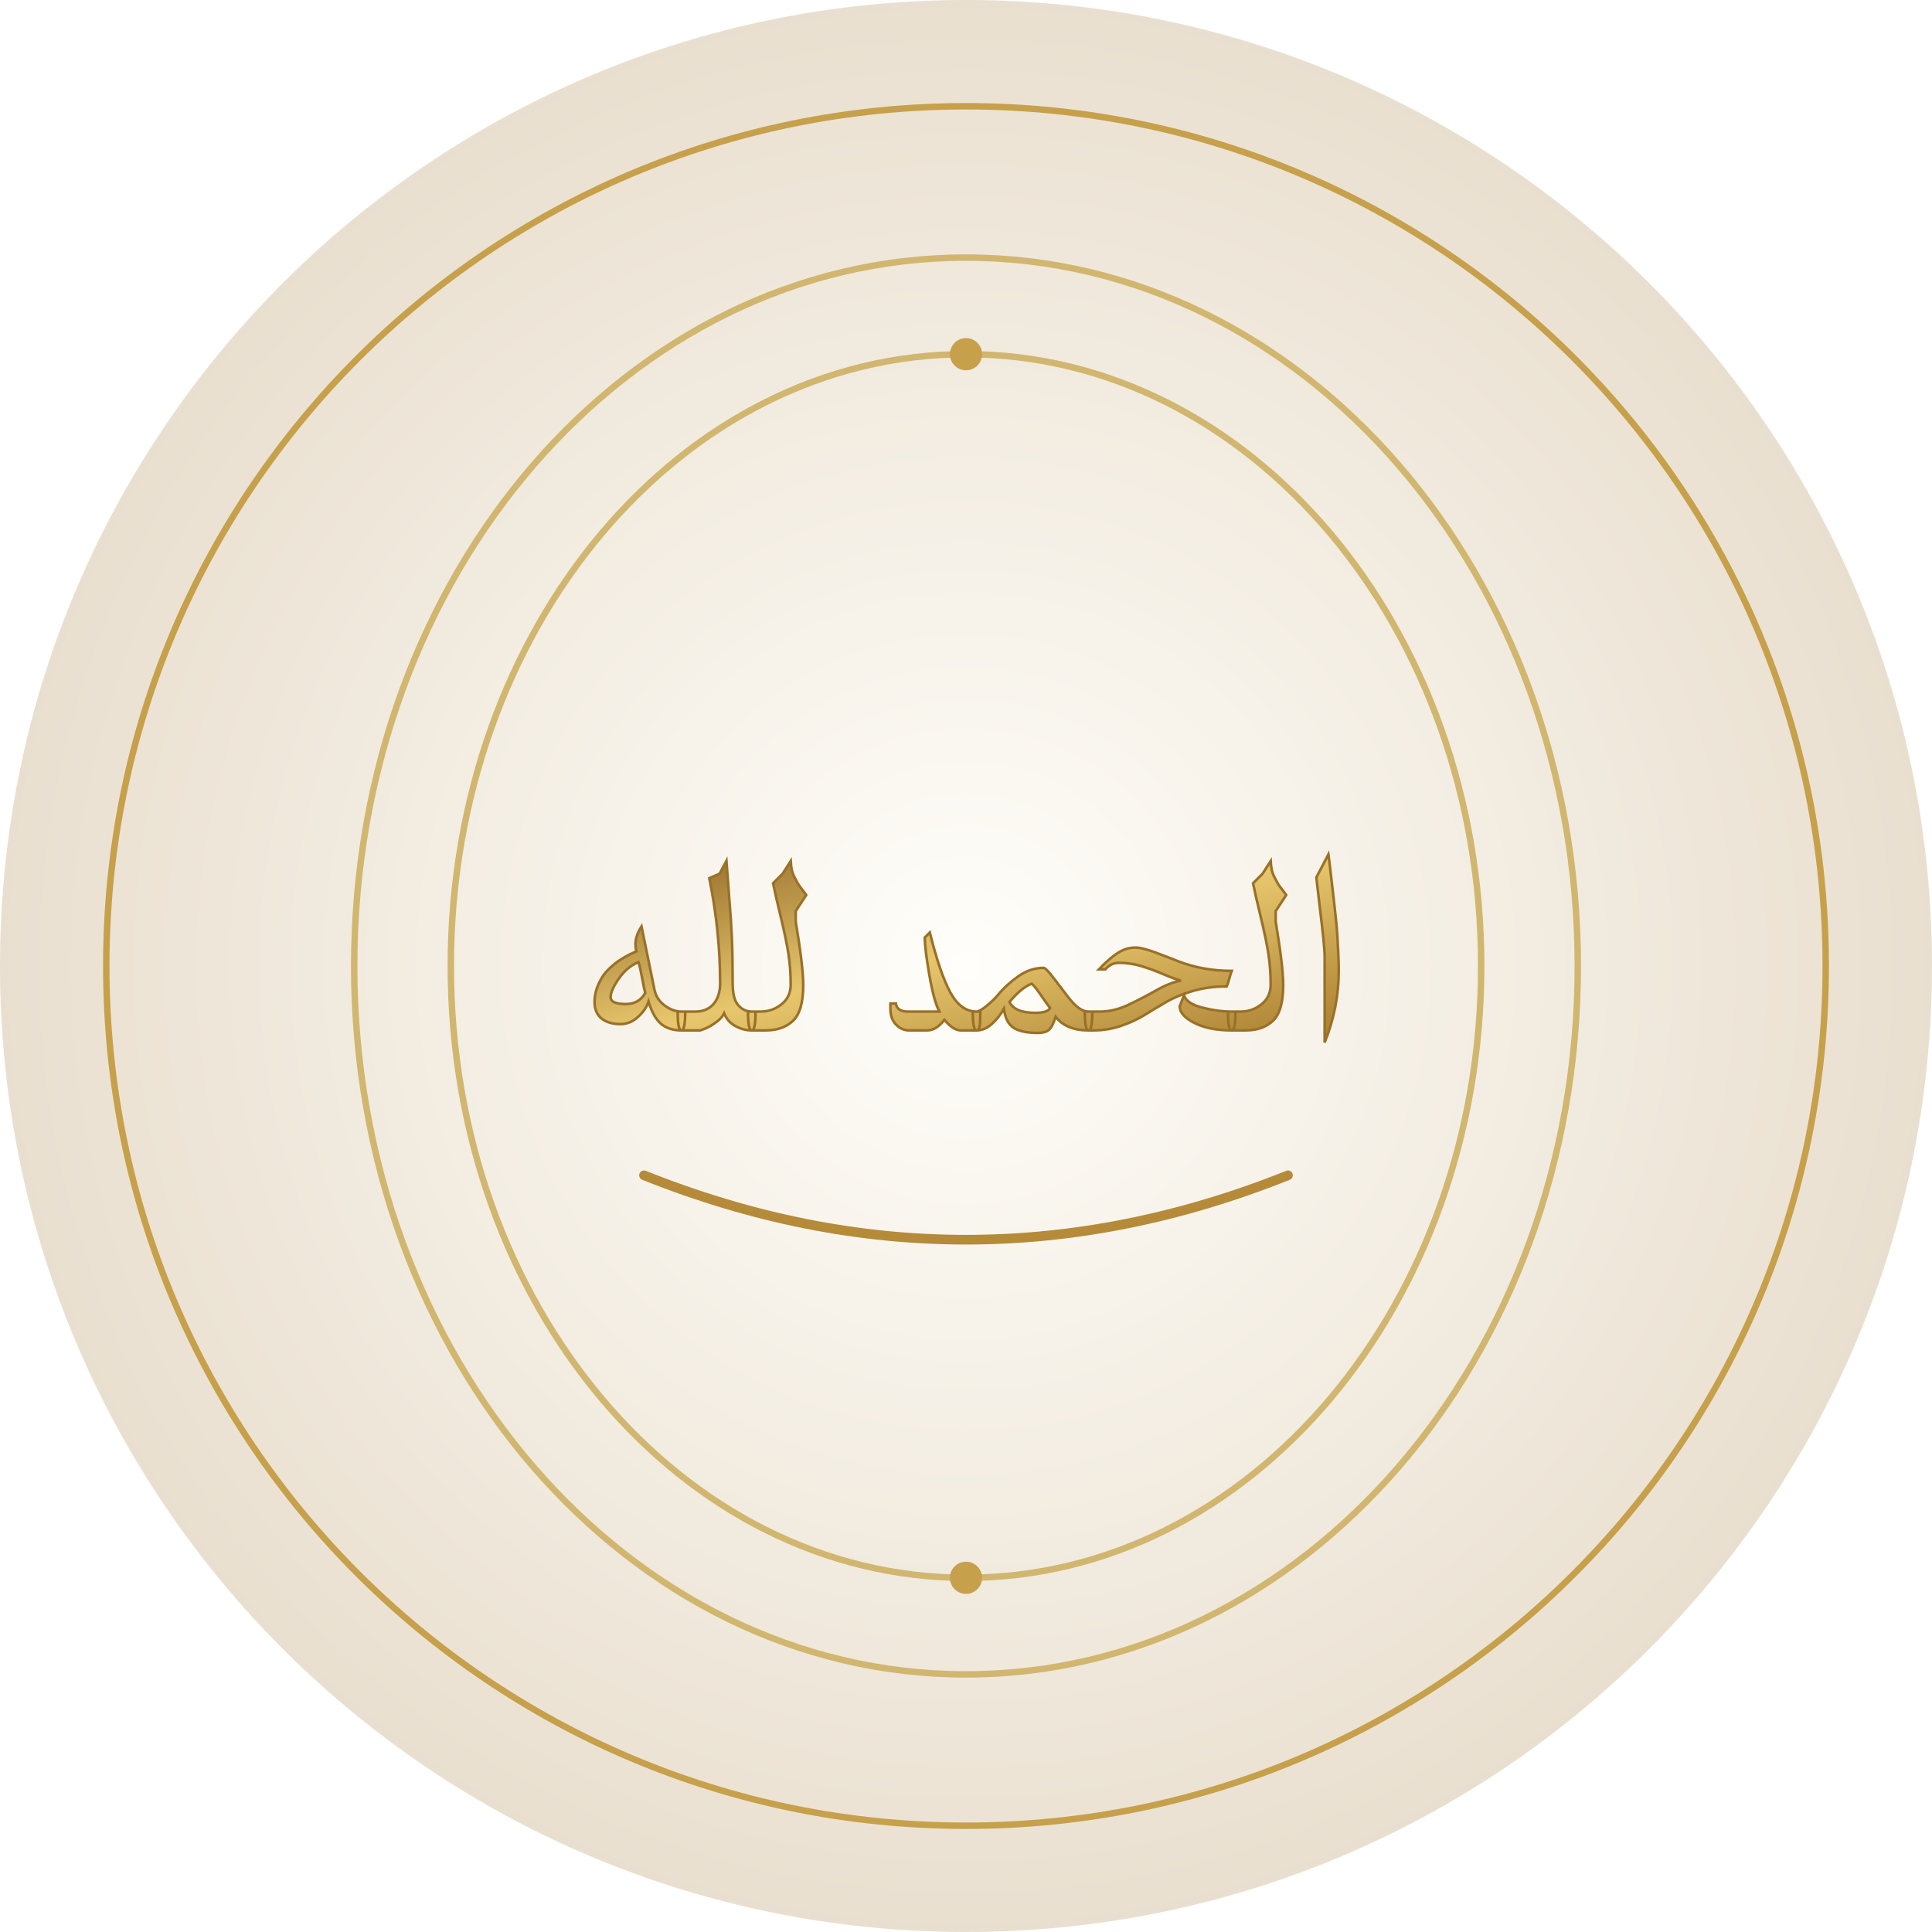
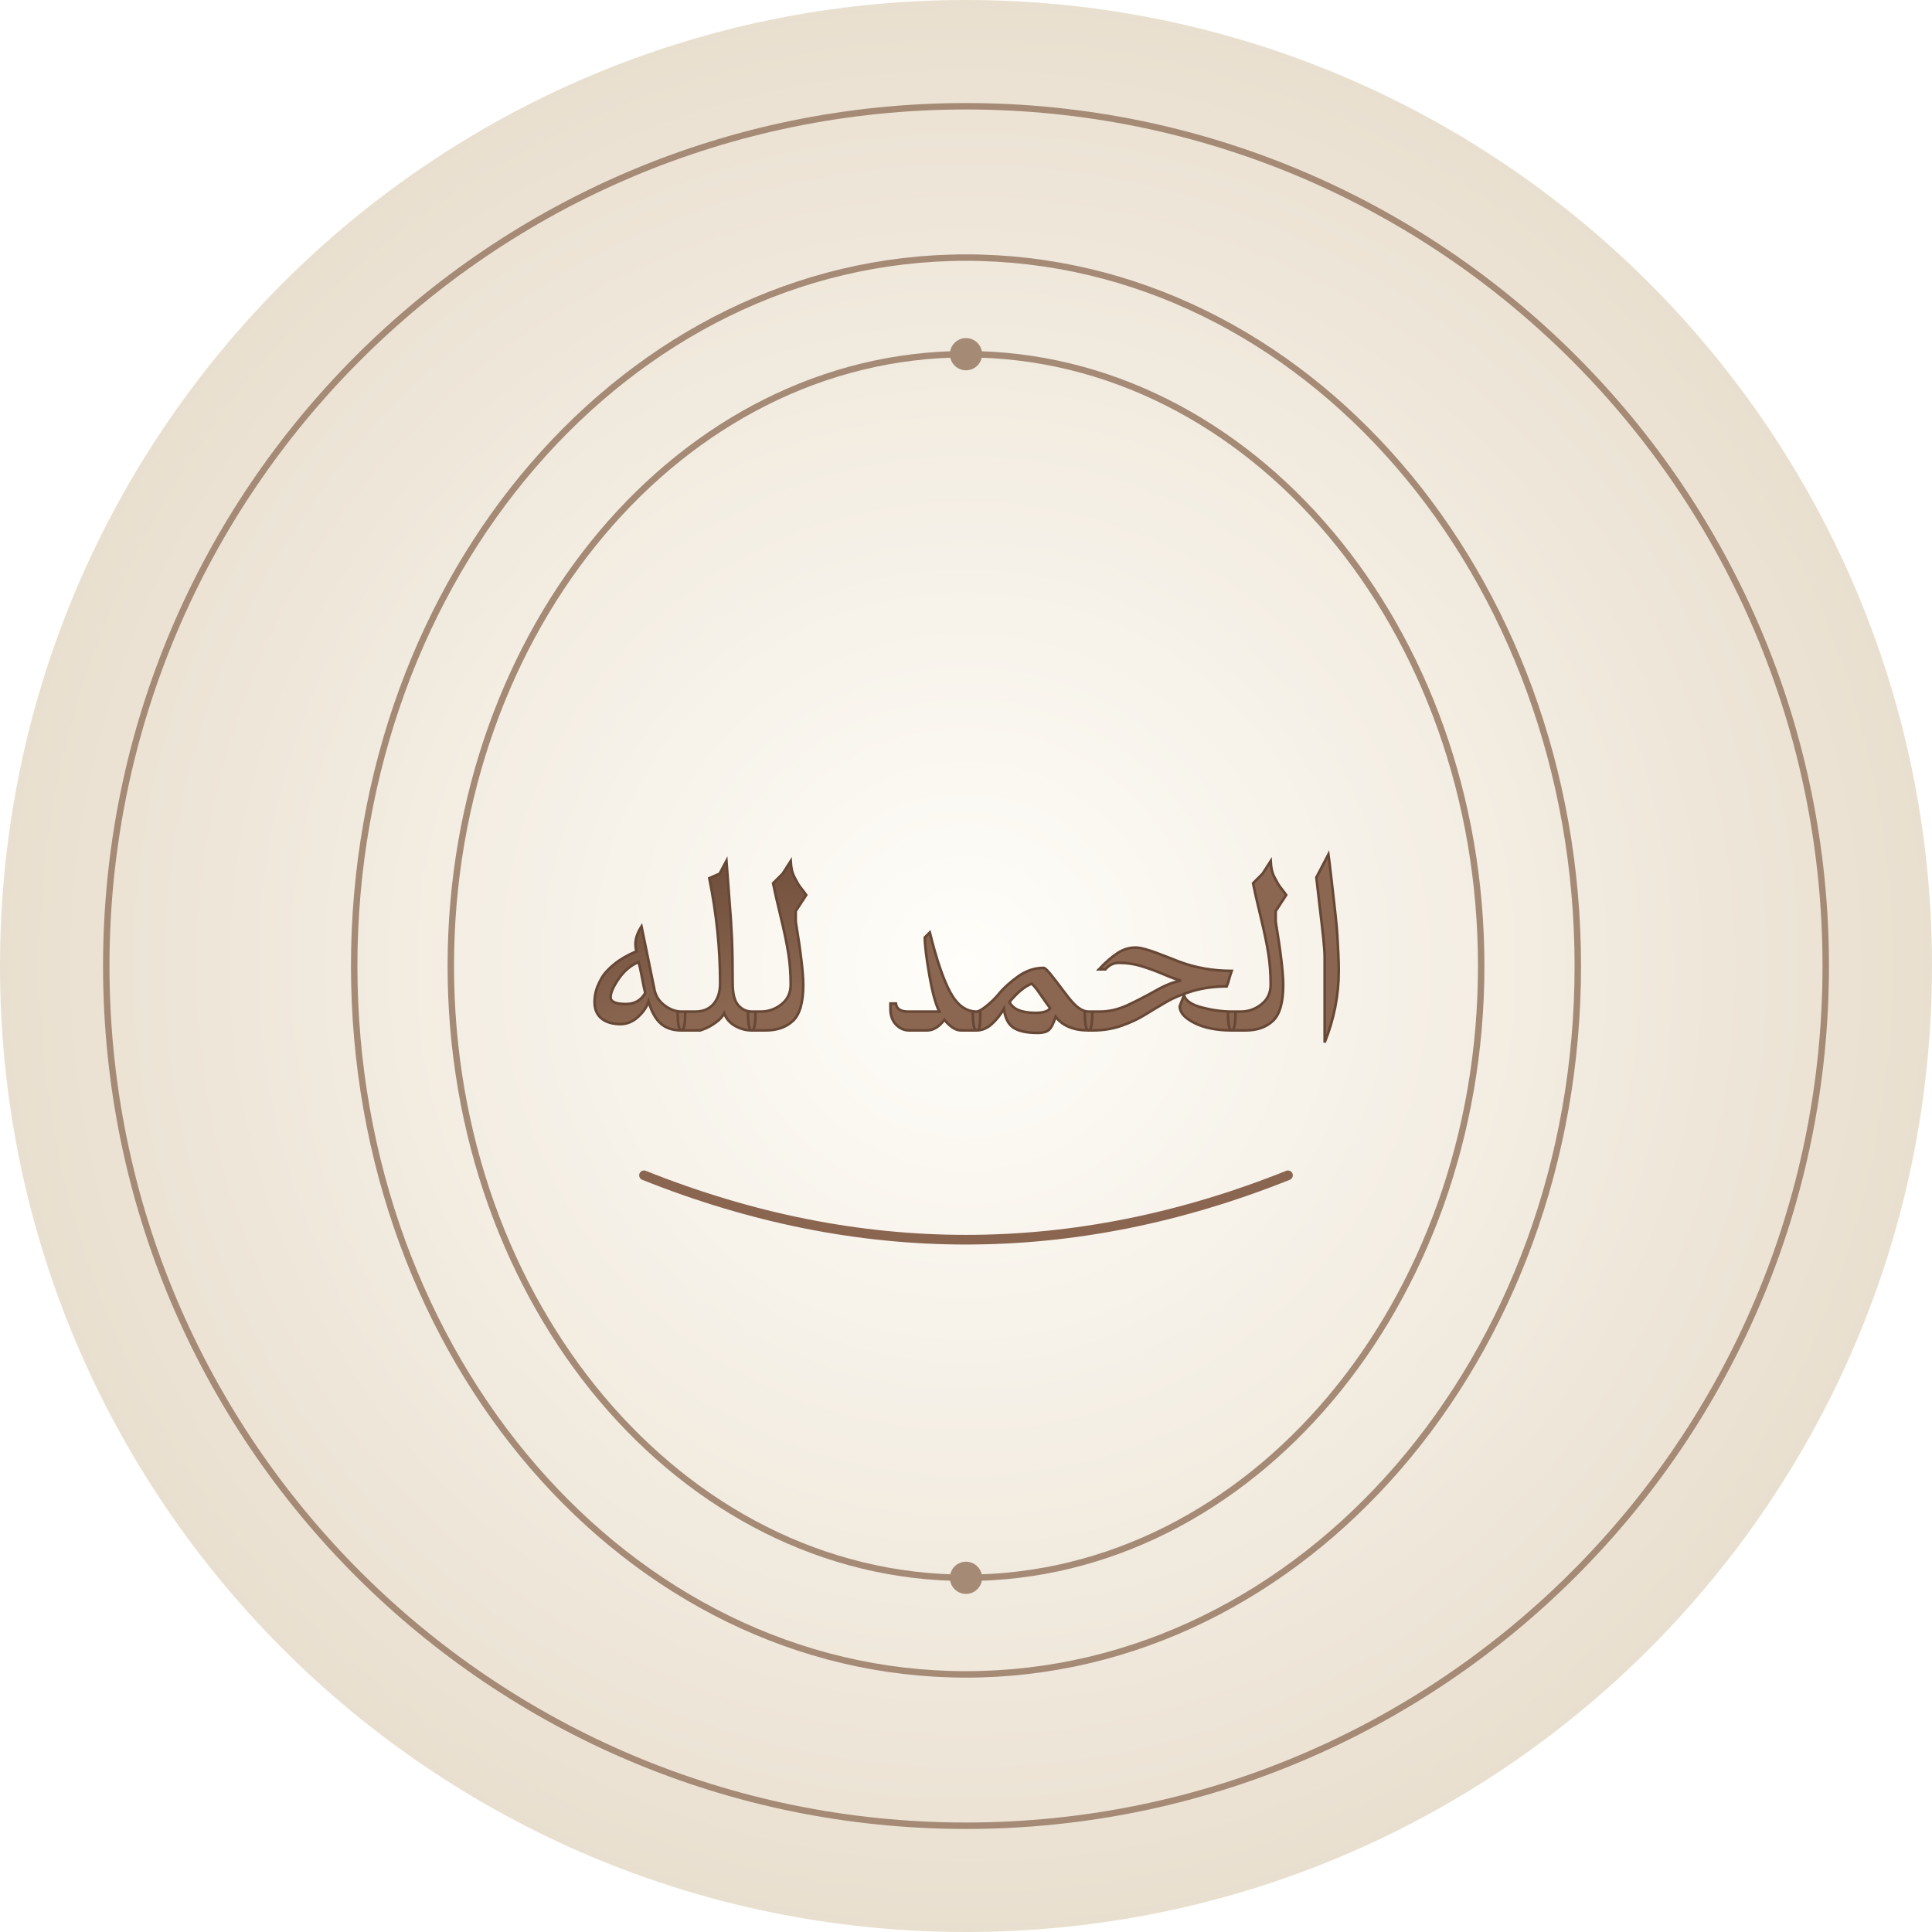
<svg xmlns="http://www.w3.org/2000/svg" viewBox="0 0 600 600">
  <defs>
    <radialGradient id="bg">
      <stop stop-color="#fffefa" />
      <stop offset="1" stop-color="#e9dfcf" />
    </radialGradient>
    <linearGradient id="g" x2="1" y2="1">
-       <stop stop-color="#8b6223" />
-       <stop offset=".5" stop-color="#e7c76d" />
-       <stop offset="1" stop-color="#a77b2e" />
+       <stop stop-color="#674735" />
+       <stop offset=".5" stop-color="#8b6751" />
+       <stop offset="1" stop-color="#8a6550" />
    </linearGradient>
  </defs>
  <rect width="600" height="600" rx="300" fill="url(#bg)" />
-   <circle cx="300" cy="300" r="267" fill="none" stroke="#c6a04b" stroke-width="2" />
-   <g fill="none" stroke="#d1b66f" stroke-width="2">
+   <circle cx="300" cy="300" r="267" fill="none" stroke="#a58a76" stroke-width="2" />
+   <g fill="none" stroke="#a58a76" stroke-width="2">
    <ellipse cx="300" cy="300" rx="190" ry="220" />
    <ellipse cx="300" cy="300" rx="160" ry="190" />
  </g>
-   <text x="300" y="320" text-anchor="middle" font-family="serif" font-size="78" fill="url(#g)" stroke="#9a7027" stroke-width=".8">الحمد لله</text>
-   <path d="M200 365 Q300 405 400 365" fill="none" stroke="#b58b39" stroke-width="3" stroke-linecap="round" />
-   <g fill="#c6a04b">
+   <text x="300" y="320" text-anchor="middle" font-family="serif" font-size="78" fill="url(#g)" stroke="#674735" stroke-width=".8">الحمد لله</text>
+   <path d="M200 365 Q300 405 400 365" fill="none" stroke="#8a6550" stroke-width="3" stroke-linecap="round" />
+   <g fill="#a58a76">
    <circle cx="300" cy="110" r="5" />
    <circle cx="300" cy="490" r="5" />
  </g>
</svg>
